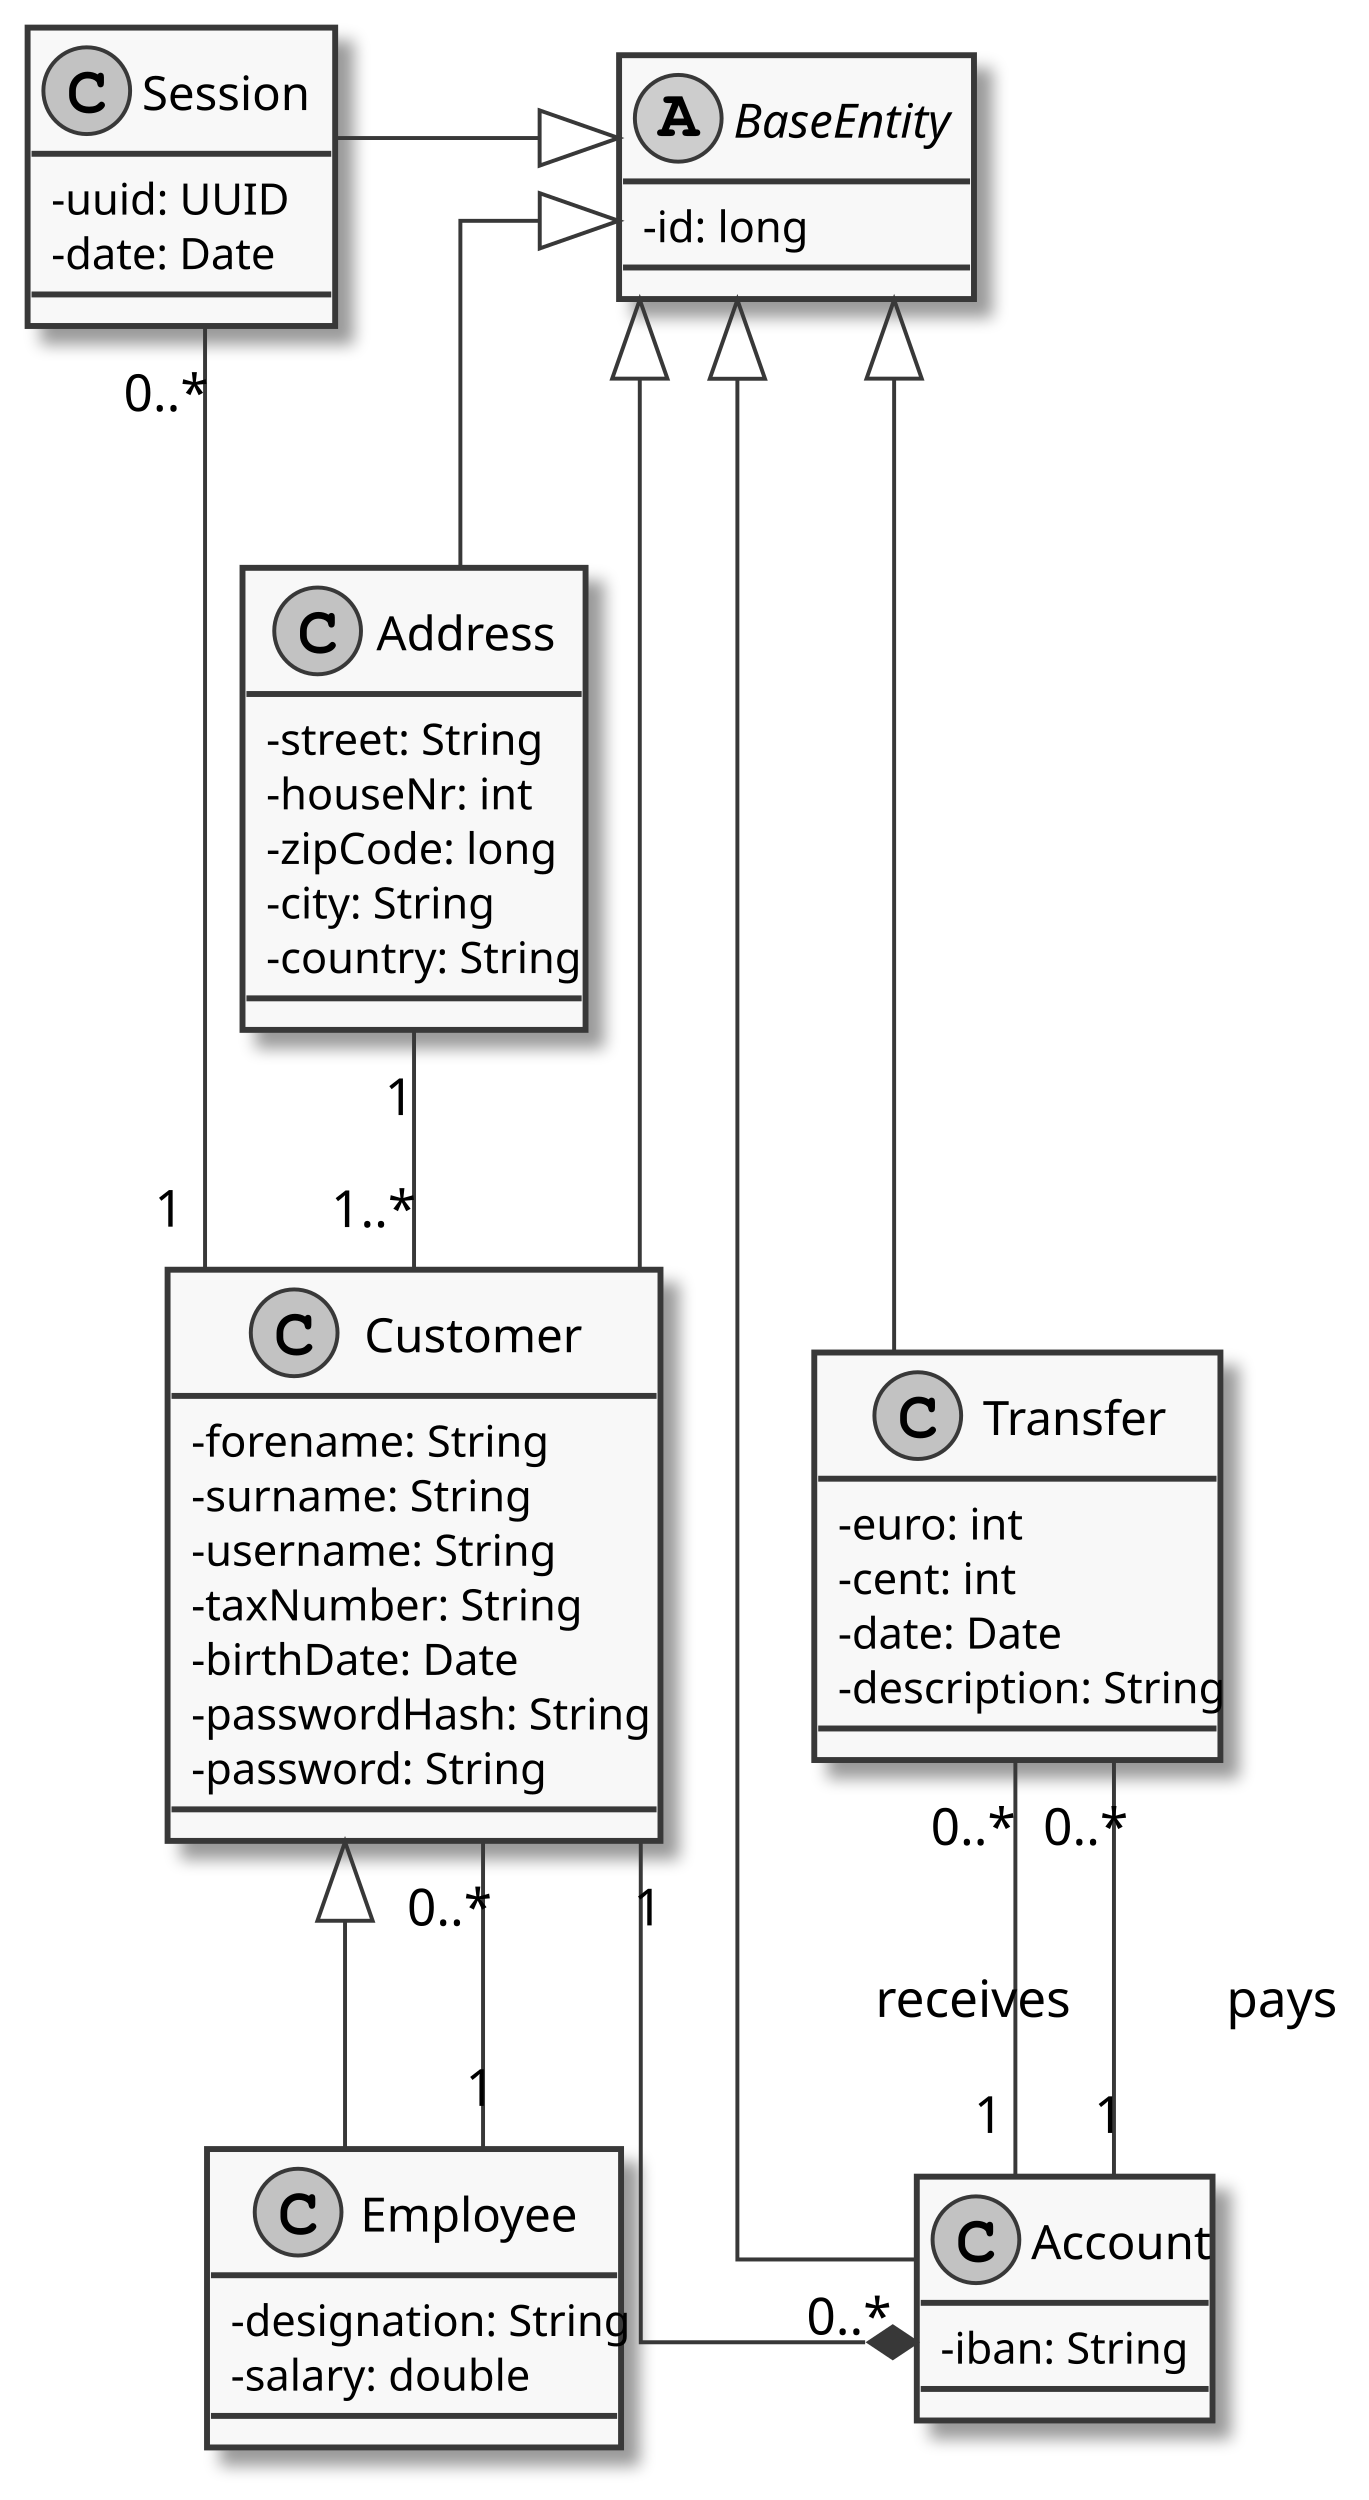
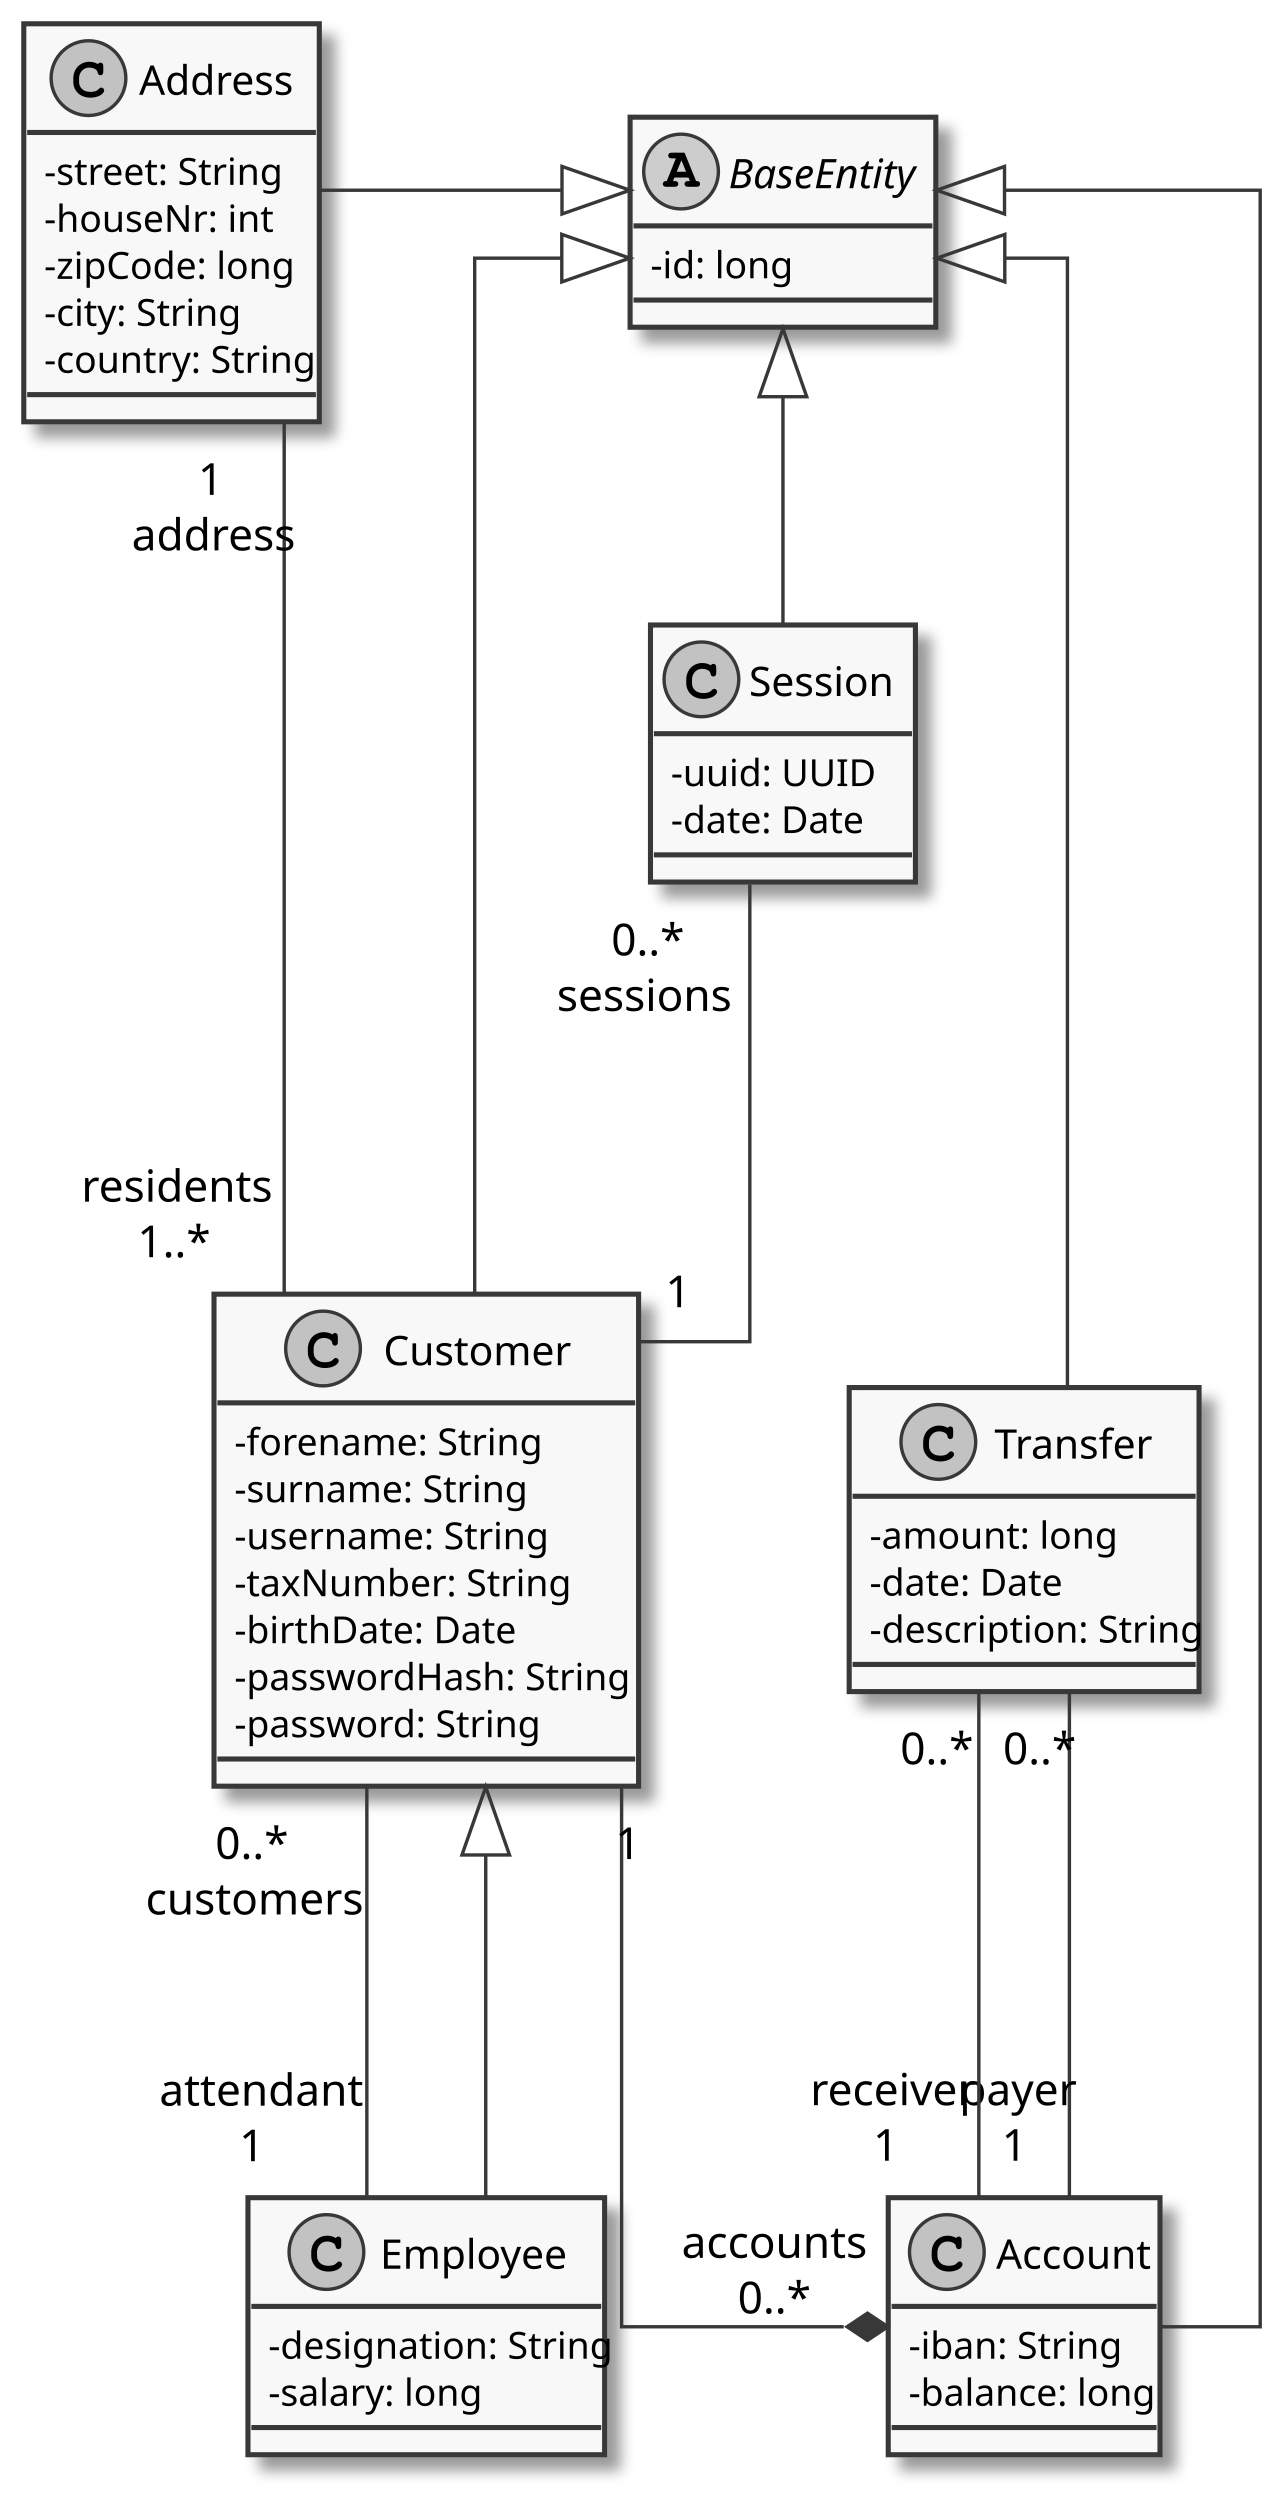
- <svg xmlns="http://www.w3.org/2000/svg" contentScriptType="application/ecmascript" contentStyleType="text/css" height="634px" preserveAspectRatio="none" style="width:347px;height:634px;" version="1.1" viewBox="0 0 347 634" width="347px" zoomAndPan="magnify">
+ <svg xmlns="http://www.w3.org/2000/svg" contentScriptType="application/ecmascript" contentStyleType="text/css" height="736px" preserveAspectRatio="none" style="width:378px;height:736px;" version="1.1" viewBox="0 0 378 736" width="378px" zoomAndPan="magnify">
  <defs>
-     <filter height="300%" id="f1qop71v6wcttd" width="300%" x="-1" y="-1">
+     <filter height="300%" id="fout5hgkcrbs5" width="300%" x="-1" y="-1">
      <feGaussianBlur result="blurOut" stdDeviation="2.0" />
      <feColorMatrix in="blurOut" result="blurOut2" type="matrix" values="0 0 0 0 0 0 0 0 0 0 0 0 0 0 0 0 0 0 .4 0" />
      <feOffset dx="4.0" dy="4.0" in="blurOut2" result="blurOut3" />
      <feBlend in="SourceGraphic" in2="blurOut3" mode="normal" />
    </filter>
  </defs>
  <g>
-     <rect codeLine="6" fill="#F8F8F8" filter="url(#f1qop71v6wcttd)" height="61.836" id="BaseEntity" style="stroke: #383838; stroke-width: 1.5;" width="90" x="157" y="14" />
-     <ellipse cx="172" cy="30" fill="#CDCDCD" rx="11" ry="11" style="stroke: #383838; stroke-width: 1.0;" />
-     <path d="M174.188,31.766 L170.047,31.766 L169.625,32.797 L170.047,32.797 Q170.656,32.797 170.922,33.031 Q171.188,33.266 171.188,33.656 Q171.188,34.031 170.922,34.266 Q170.656,34.5 170.047,34.5 L167.75,34.5 Q167.141,34.5 166.891,34.266 Q166.625,34.031 166.625,33.641 Q166.625,33.266 166.906,33.031 Q167.172,32.781 167.797,32.797 L170.469,26.141 L169.359,26.141 Q168.75,26.141 168.484,25.906 Q168.219,25.672 168.219,25.281 Q168.219,24.906 168.484,24.672 Q168.75,24.438 169.359,24.438 L173.031,24.438 L176.422,32.797 Q177.016,32.797 177.203,32.938 Q177.594,33.203 177.594,33.656 Q177.594,34.031 177.328,34.266 Q177.078,34.5 176.469,34.5 L174.172,34.5 Q173.562,34.5 173.297,34.266 Q173.031,34.031 173.031,33.641 Q173.031,33.266 173.297,33.031 Q173.562,32.797 174.172,32.797 L174.594,32.797 L174.188,31.766 Z M173.469,30.062 L172.109,26.688 L170.734,30.062 L173.469,30.062 Z " />
-     <text fill="#000000" font-family="sans-serif" font-size="12" font-style="italic" lengthAdjust="spacingAndGlyphs" textLength="58" x="186" y="34.91">BaseEntity</text>
-     <line style="stroke: #383838; stroke-width: 1.5;" x1="158" x2="246" y1="46" y2="46" />
-     <text fill="#000000" font-family="sans-serif" font-size="11" lengthAdjust="spacingAndGlyphs" textLength="38" x="163" y="61.419">-id: long</text>
-     <line style="stroke: #383838; stroke-width: 1.5;" x1="158" x2="246" y1="67.836" y2="67.836" />
-     <rect codeLine="13" fill="#F8F8F8" filter="url(#f1qop71v6wcttd)" height="61.836" id="Account" style="stroke: #383838; stroke-width: 1.5;" width="75" x="232.5" y="552" />
-     <ellipse cx="247.5" cy="568" fill="#C2C2C2" rx="11" ry="11" style="stroke: #383838; stroke-width: 1.0;" />
-     <path d="M250.266,563.875 Q250.422,563.656 250.609,563.547 Q250.797,563.438 251.016,563.438 Q251.391,563.438 251.625,563.703 Q251.859,563.953 251.859,564.562 L251.859,566.016 Q251.859,566.625 251.625,566.891 Q251.391,567.156 251.016,567.156 Q250.672,567.156 250.469,566.953 Q250.266,566.766 250.156,566.25 Q250.109,565.891 249.922,565.703 Q249.594,565.328 248.984,565.109 Q248.375,564.891 247.75,564.891 Q246.984,564.891 246.344,565.219 Q245.719,565.547 245.219,566.297 Q244.734,567.047 244.734,568.078 L244.734,569.172 Q244.734,570.406 245.625,571.234 Q246.516,572.047 248.109,572.047 Q249.047,572.047 249.703,571.797 Q250.094,571.641 250.516,571.203 Q250.781,570.938 250.922,570.859 Q251.078,570.781 251.281,570.781 Q251.609,570.781 251.859,571.047 Q252.125,571.297 252.125,571.641 Q252.125,571.984 251.781,572.391 Q251.281,572.969 250.484,573.297 Q249.406,573.75 248.109,573.75 Q246.594,573.75 245.391,573.125 Q244.406,572.625 243.719,571.562 Q243.031,570.484 243.031,569.203 L243.031,568.047 Q243.031,566.719 243.641,565.578 Q244.266,564.422 245.359,563.812 Q246.453,563.188 247.688,563.188 Q248.422,563.188 249.062,563.359 Q249.719,563.516 250.266,563.875 Z " />
-     <text fill="#000000" font-family="sans-serif" font-size="12" lengthAdjust="spacingAndGlyphs" textLength="43" x="261.5" y="572.91">Account</text>
-     <line style="stroke: #383838; stroke-width: 1.5;" x1="233.5" x2="306.5" y1="584" y2="584" />
-     <text fill="#000000" font-family="sans-serif" font-size="11" lengthAdjust="spacingAndGlyphs" textLength="58" x="238.5" y="599.419">-iban: String</text>
-     <line style="stroke: #383838; stroke-width: 1.5;" x1="233.5" x2="306.5" y1="605.836" y2="605.836" />
-     <rect codeLine="17" fill="#F8F8F8" filter="url(#f1qop71v6wcttd)" height="117.18" id="Address" style="stroke: #383838; stroke-width: 1.5;" width="87" x="61.5" y="144" />
-     <ellipse cx="80.55" cy="160" fill="#C2C2C2" rx="11" ry="11" style="stroke: #383838; stroke-width: 1.0;" />
-     <path d="M83.316,155.875 Q83.472,155.656 83.659,155.547 Q83.847,155.438 84.066,155.438 Q84.441,155.438 84.675,155.703 Q84.909,155.953 84.909,156.562 L84.909,158.016 Q84.909,158.625 84.675,158.891 Q84.441,159.156 84.066,159.156 Q83.722,159.156 83.519,158.953 Q83.316,158.766 83.206,158.25 Q83.159,157.891 82.972,157.703 Q82.644,157.328 82.034,157.109 Q81.425,156.891 80.8,156.891 Q80.034,156.891 79.394,157.219 Q78.769,157.547 78.269,158.297 Q77.784,159.047 77.784,160.078 L77.784,161.172 Q77.784,162.406 78.675,163.234 Q79.566,164.047 81.159,164.047 Q82.097,164.047 82.753,163.797 Q83.144,163.641 83.566,163.203 Q83.831,162.938 83.972,162.859 Q84.128,162.781 84.331,162.781 Q84.659,162.781 84.909,163.047 Q85.175,163.297 85.175,163.641 Q85.175,163.984 84.831,164.391 Q84.331,164.969 83.534,165.297 Q82.456,165.75 81.159,165.75 Q79.644,165.75 78.441,165.125 Q77.456,164.625 76.769,163.562 Q76.081,162.484 76.081,161.203 L76.081,160.047 Q76.081,158.719 76.691,157.578 Q77.316,156.422 78.409,155.812 Q79.503,155.188 80.737,155.188 Q81.472,155.188 82.112,155.359 Q82.769,155.516 83.316,155.875 Z " />
-     <text fill="#000000" font-family="sans-serif" font-size="12" lengthAdjust="spacingAndGlyphs" textLength="46" x="95.45" y="164.91">Address</text>
-     <line style="stroke: #383838; stroke-width: 1.5;" x1="62.5" x2="147.5" y1="176" y2="176" />
-     <text fill="#000000" font-family="sans-serif" font-size="11" lengthAdjust="spacingAndGlyphs" textLength="66" x="67.5" y="191.419">-street: String</text>
-     <text fill="#000000" font-family="sans-serif" font-size="11" lengthAdjust="spacingAndGlyphs" textLength="62" x="67.5" y="205.255">-houseNr: int</text>
-     <text fill="#000000" font-family="sans-serif" font-size="11" lengthAdjust="spacingAndGlyphs" textLength="69" x="67.5" y="219.091">-zipCode: long</text>
-     <text fill="#000000" font-family="sans-serif" font-size="11" lengthAdjust="spacingAndGlyphs" textLength="55" x="67.5" y="232.927">-city: String</text>
-     <text fill="#000000" font-family="sans-serif" font-size="11" lengthAdjust="spacingAndGlyphs" textLength="75" x="67.5" y="246.763">-country: String</text>
-     <line style="stroke: #383838; stroke-width: 1.5;" x1="62.5" x2="147.5" y1="253.18" y2="253.18" />
-     <rect codeLine="27" fill="#F8F8F8" filter="url(#f1qop71v6wcttd)" height="144.852" id="Customer" style="stroke: #383838; stroke-width: 1.5;" width="125" x="42.5" y="322" />
-     <ellipse cx="74.6" cy="338" fill="#C2C2C2" rx="11" ry="11" style="stroke: #383838; stroke-width: 1.0;" />
-     <path d="M77.366,333.875 Q77.522,333.656 77.709,333.547 Q77.897,333.438 78.116,333.438 Q78.491,333.438 78.725,333.703 Q78.959,333.953 78.959,334.562 L78.959,336.016 Q78.959,336.625 78.725,336.891 Q78.491,337.156 78.116,337.156 Q77.772,337.156 77.569,336.953 Q77.366,336.766 77.256,336.25 Q77.209,335.891 77.022,335.703 Q76.694,335.328 76.084,335.109 Q75.475,334.891 74.85,334.891 Q74.084,334.891 73.444,335.219 Q72.819,335.547 72.319,336.297 Q71.834,337.047 71.834,338.078 L71.834,339.172 Q71.834,340.406 72.725,341.234 Q73.616,342.047 75.209,342.047 Q76.147,342.047 76.803,341.797 Q77.194,341.641 77.616,341.203 Q77.881,340.938 78.022,340.859 Q78.178,340.781 78.381,340.781 Q78.709,340.781 78.959,341.047 Q79.225,341.297 79.225,341.641 Q79.225,341.984 78.881,342.391 Q78.381,342.969 77.584,343.297 Q76.506,343.75 75.209,343.75 Q73.694,343.75 72.491,343.125 Q71.506,342.625 70.819,341.562 Q70.131,340.484 70.131,339.203 L70.131,338.047 Q70.131,336.719 70.741,335.578 Q71.366,334.422 72.459,333.812 Q73.553,333.188 74.787,333.188 Q75.522,333.188 76.162,333.359 Q76.819,333.516 77.366,333.875 Z " />
-     <text fill="#000000" font-family="sans-serif" font-size="12" lengthAdjust="spacingAndGlyphs" textLength="55" x="92.4" y="342.91">Customer</text>
-     <line style="stroke: #383838; stroke-width: 1.5;" x1="43.5" x2="166.5" y1="354" y2="354" />
-     <text fill="#000000" font-family="sans-serif" font-size="11" lengthAdjust="spacingAndGlyphs" textLength="84" x="48.5" y="369.419">-forename: String</text>
-     <text fill="#000000" font-family="sans-serif" font-size="11" lengthAdjust="spacingAndGlyphs" textLength="80" x="48.5" y="383.255">-surname: String</text>
-     <text fill="#000000" font-family="sans-serif" font-size="11" lengthAdjust="spacingAndGlyphs" textLength="86" x="48.5" y="397.091">-username: String</text>
-     <text fill="#000000" font-family="sans-serif" font-size="11" lengthAdjust="spacingAndGlyphs" textLength="90" x="48.5" y="410.927">-taxNumber: String</text>
-     <text fill="#000000" font-family="sans-serif" font-size="11" lengthAdjust="spacingAndGlyphs" textLength="75" x="48.5" y="424.763">-birthDate: Date</text>
-     <text fill="#000000" font-family="sans-serif" font-size="11" lengthAdjust="spacingAndGlyphs" textLength="113" x="48.5" y="438.599">-passwordHash: String</text>
-     <text fill="#000000" font-family="sans-serif" font-size="11" lengthAdjust="spacingAndGlyphs" textLength="88" x="48.5" y="452.435">-password: String</text>
-     <line style="stroke: #383838; stroke-width: 1.5;" x1="43.5" x2="166.5" y1="458.852" y2="458.852" />
-     <rect codeLine="37" fill="#F8F8F8" filter="url(#f1qop71v6wcttd)" height="75.672" id="Employee" style="stroke: #383838; stroke-width: 1.5;" width="105" x="52.5" y="545" />
-     <ellipse cx="75.6" cy="561" fill="#C2C2C2" rx="11" ry="11" style="stroke: #383838; stroke-width: 1.0;" />
-     <path d="M78.366,556.875 Q78.522,556.656 78.709,556.547 Q78.897,556.438 79.116,556.438 Q79.491,556.438 79.725,556.703 Q79.959,556.953 79.959,557.562 L79.959,559.016 Q79.959,559.625 79.725,559.891 Q79.491,560.156 79.116,560.156 Q78.772,560.156 78.569,559.953 Q78.366,559.766 78.256,559.25 Q78.209,558.891 78.022,558.703 Q77.694,558.328 77.084,558.109 Q76.475,557.891 75.85,557.891 Q75.084,557.891 74.444,558.219 Q73.819,558.547 73.319,559.297 Q72.834,560.047 72.834,561.078 L72.834,562.172 Q72.834,563.406 73.725,564.234 Q74.616,565.047 76.209,565.047 Q77.147,565.047 77.803,564.797 Q78.194,564.641 78.616,564.203 Q78.881,563.938 79.022,563.859 Q79.178,563.781 79.381,563.781 Q79.709,563.781 79.959,564.047 Q80.225,564.297 80.225,564.641 Q80.225,564.984 79.881,565.391 Q79.381,565.969 78.584,566.297 Q77.506,566.75 76.209,566.75 Q74.694,566.75 73.491,566.125 Q72.506,565.625 71.819,564.562 Q71.131,563.484 71.131,562.203 L71.131,561.047 Q71.131,559.719 71.741,558.578 Q72.366,557.422 73.459,556.812 Q74.553,556.188 75.787,556.188 Q76.522,556.188 77.162,556.359 Q77.819,556.516 78.366,556.875 Z " />
-     <text fill="#000000" font-family="sans-serif" font-size="12" lengthAdjust="spacingAndGlyphs" textLength="55" x="91.4" y="565.91">Employee</text>
-     <line style="stroke: #383838; stroke-width: 1.5;" x1="53.5" x2="156.5" y1="577" y2="577" />
-     <text fill="#000000" font-family="sans-serif" font-size="11" lengthAdjust="spacingAndGlyphs" textLength="93" x="58.5" y="592.419">-designation: String</text>
-     <text fill="#000000" font-family="sans-serif" font-size="11" lengthAdjust="spacingAndGlyphs" textLength="72" x="58.5" y="606.255">-salary: double</text>
-     <line style="stroke: #383838; stroke-width: 1.5;" x1="53.5" x2="156.5" y1="612.672" y2="612.672" />
-     <rect codeLine="42" fill="#F8F8F8" filter="url(#f1qop71v6wcttd)" height="75.672" id="Session" style="stroke: #383838; stroke-width: 1.5;" width="78" x="7" y="7" />
-     <ellipse cx="22" cy="23" fill="#C2C2C2" rx="11" ry="11" style="stroke: #383838; stroke-width: 1.0;" />
-     <path d="M24.766,18.875 Q24.922,18.656 25.109,18.547 Q25.297,18.438 25.516,18.438 Q25.891,18.438 26.125,18.703 Q26.359,18.953 26.359,19.562 L26.359,21.016 Q26.359,21.625 26.125,21.891 Q25.891,22.156 25.516,22.156 Q25.172,22.156 24.969,21.953 Q24.766,21.766 24.656,21.25 Q24.609,20.891 24.422,20.703 Q24.094,20.328 23.484,20.109 Q22.875,19.891 22.25,19.891 Q21.484,19.891 20.844,20.219 Q20.219,20.547 19.719,21.297 Q19.234,22.047 19.234,23.078 L19.234,24.172 Q19.234,25.406 20.125,26.234 Q21.016,27.047 22.609,27.047 Q23.547,27.047 24.203,26.797 Q24.594,26.641 25.016,26.203 Q25.281,25.938 25.422,25.859 Q25.578,25.781 25.781,25.781 Q26.109,25.781 26.359,26.047 Q26.625,26.297 26.625,26.641 Q26.625,26.984 26.281,27.391 Q25.781,27.969 24.984,28.297 Q23.906,28.75 22.609,28.75 Q21.094,28.75 19.891,28.125 Q18.906,27.625 18.219,26.562 Q17.531,25.484 17.531,24.203 L17.531,23.047 Q17.531,21.719 18.141,20.578 Q18.766,19.422 19.859,18.812 Q20.953,18.188 22.188,18.188 Q22.922,18.188 23.562,18.359 Q24.219,18.516 24.766,18.875 Z " />
-     <text fill="#000000" font-family="sans-serif" font-size="12" lengthAdjust="spacingAndGlyphs" textLength="46" x="36" y="27.91">Session</text>
-     <line style="stroke: #383838; stroke-width: 1.5;" x1="8" x2="84" y1="39" y2="39" />
-     <text fill="#000000" font-family="sans-serif" font-size="11" lengthAdjust="spacingAndGlyphs" textLength="53" x="13" y="54.419">-uuid: UUID</text>
-     <text fill="#000000" font-family="sans-serif" font-size="11" lengthAdjust="spacingAndGlyphs" textLength="53" x="13" y="68.255">-date: Date</text>
-     <line style="stroke: #383838; stroke-width: 1.5;" x1="8" x2="84" y1="74.672" y2="74.672" />
-     <rect codeLine="47" fill="#F8F8F8" filter="url(#f1qop71v6wcttd)" height="103.344" id="Transfer" style="stroke: #383838; stroke-width: 1.5;" width="103" x="206.5" y="343" />
-     <ellipse cx="232.75" cy="359" fill="#C2C2C2" rx="11" ry="11" style="stroke: #383838; stroke-width: 1.0;" />
-     <path d="M235.516,354.875 Q235.672,354.656 235.859,354.547 Q236.047,354.438 236.266,354.438 Q236.641,354.438 236.875,354.703 Q237.109,354.953 237.109,355.562 L237.109,357.016 Q237.109,357.625 236.875,357.891 Q236.641,358.156 236.266,358.156 Q235.922,358.156 235.719,357.953 Q235.516,357.766 235.406,357.25 Q235.359,356.891 235.172,356.703 Q234.844,356.328 234.234,356.109 Q233.625,355.891 233,355.891 Q232.234,355.891 231.594,356.219 Q230.969,356.547 230.469,357.297 Q229.984,358.047 229.984,359.078 L229.984,360.172 Q229.984,361.406 230.875,362.234 Q231.766,363.047 233.359,363.047 Q234.297,363.047 234.953,362.797 Q235.344,362.641 235.766,362.203 Q236.031,361.938 236.172,361.859 Q236.328,361.781 236.531,361.781 Q236.859,361.781 237.109,362.047 Q237.375,362.297 237.375,362.641 Q237.375,362.984 237.031,363.391 Q236.531,363.969 235.734,364.297 Q234.656,364.75 233.359,364.75 Q231.844,364.75 230.641,364.125 Q229.656,363.625 228.969,362.562 Q228.281,361.484 228.281,360.203 L228.281,359.047 Q228.281,357.719 228.891,356.578 Q229.516,355.422 230.609,354.812 Q231.703,354.188 232.938,354.188 Q233.672,354.188 234.312,354.359 Q234.969,354.516 235.516,354.875 Z " />
-     <text fill="#000000" font-family="sans-serif" font-size="12" lengthAdjust="spacingAndGlyphs" textLength="46" x="249.25" y="363.91">Transfer</text>
-     <line style="stroke: #383838; stroke-width: 1.5;" x1="207.5" x2="308.5" y1="375" y2="375" />
-     <text fill="#000000" font-family="sans-serif" font-size="11" lengthAdjust="spacingAndGlyphs" textLength="43" x="212.5" y="390.419">-euro: int</text>
-     <text fill="#000000" font-family="sans-serif" font-size="11" lengthAdjust="spacingAndGlyphs" textLength="42" x="212.5" y="404.255">-cent: int</text>
-     <text fill="#000000" font-family="sans-serif" font-size="11" lengthAdjust="spacingAndGlyphs" textLength="53" x="212.5" y="418.091">-date: Date</text>
-     <text fill="#000000" font-family="sans-serif" font-size="11" lengthAdjust="spacingAndGlyphs" textLength="91" x="212.5" y="431.927">-description: String</text>
-     <line style="stroke: #383838; stroke-width: 1.5;" x1="207.5" x2="308.5" y1="438.344" y2="438.344" />
-     <path codeLine="54" d="M187,96.06 C187,96.06 187,573 187,573 C187,573 210.42,573 232.39,573 " fill="none" id="BaseEntity-backto-Account" style="stroke: #383838; stroke-width: 1.0;" />
-     <polygon fill="none" points="180,96.06,187,76.06,194,96.06,180,96.06" style="stroke: #383838; stroke-width: 1.0;" />
-     <path codeLine="55" d="M136.88,56 C136.88,56 116.75,56 116.75,56 C116.75,56 116.75,103 116.75,143.76 " fill="none" id="BaseEntity-backto-Address" style="stroke: #383838; stroke-width: 1.0;" />
-     <polygon fill="none" points="136.88,49,156.88,56,136.88,63,136.88,49" style="stroke: #383838; stroke-width: 1.0;" />
-     <path codeLine="56" d="M162.25,96.02 C162.25,96.02 162.25,321.9 162.25,321.9 " fill="none" id="BaseEntity-backto-Customer" style="stroke: #383838; stroke-width: 1.0;" />
-     <polygon fill="none" points="155.25,96.02,162.25,76.02,169.25,96.02,155.25,96.02" style="stroke: #383838; stroke-width: 1.0;" />
-     <path codeLine="57" d="M85.37,35 C85.37,35 136.85,35 136.85,35 " fill="none" id="Session-to-BaseEntity" style="stroke: #383838; stroke-width: 1.0;" />
-     <polygon fill="none" points="136.85,28,156.85,35,136.85,42,136.85,28" style="stroke: #383838; stroke-width: 1.0;" />
-     <path codeLine="58" d="M226.75,96.02 C226.75,96.02 226.75,342.86 226.75,342.86 " fill="none" id="BaseEntity-backto-Transfer" style="stroke: #383838; stroke-width: 1.0;" />
-     <polygon fill="none" points="219.75,96.02,226.75,76.02,233.75,96.02,219.75,96.02" style="stroke: #383838; stroke-width: 1.0;" />
-     <path codeLine="61" d="M52,83.07 C52,140.21 52,249.2 52,321.88 " fill="none" id="Session-Customer" style="stroke: #383838; stroke-width: 1.0;" />
-     <text fill="#000000" font-family="sans-serif" font-size="13" lengthAdjust="spacingAndGlyphs" textLength="20" x="31.337" y="104.252">0..*</text>
-     <text fill="#000000" font-family="sans-serif" font-size="13" lengthAdjust="spacingAndGlyphs" textLength="7" x="39.173" y="311.087">1</text>
-     <path codeLine="62" d="M162.5,467.09 C162.5,524.13 162.5,594 162.5,594 C162.5,594 219.4,594 219.4,594 " fill="none" id="Customer-to-Account" style="stroke: #383838; stroke-width: 1.0;" />
-     <polygon fill="#383838" points="232.4,594,226.4,590,220.4,594,226.4,598,232.4,594" style="stroke: #383838; stroke-width: 1.0;" />
-     <text fill="#000000" font-family="sans-serif" font-size="13" lengthAdjust="spacingAndGlyphs" textLength="7" x="160.647" y="488.29">1</text>
-     <text fill="#000000" font-family="sans-serif" font-size="13" lengthAdjust="spacingAndGlyphs" textLength="20" x="204.516" y="592.035">0..*</text>
-     <path codeLine="63" d="M105,261.15 C105,280.34 105,301.89 105,321.97 " fill="none" id="Address-Customer" style="stroke: #383838; stroke-width: 1.0;" />
-     <text fill="#000000" font-family="sans-serif" font-size="13" lengthAdjust="spacingAndGlyphs" textLength="7" x="97.573" y="282.779">1</text>
-     <text fill="#000000" font-family="sans-serif" font-size="13" lengthAdjust="spacingAndGlyphs" textLength="20" x="83.969" y="311.186">1..*</text>
-     <path codeLine="64" d="M282.5,446.01 C282.5,479.91 282.5,523.17 282.5,551.91 " fill="none" id="Transfer-Account" style="stroke: #383838; stroke-width: 1.0;" />
-     <text fill="#000000" font-family="sans-serif" font-size="13" lengthAdjust="spacingAndGlyphs" textLength="28" x="311" y="511.495">pays</text>
-     <text fill="#000000" font-family="sans-serif" font-size="13" lengthAdjust="spacingAndGlyphs" textLength="20" x="264.539" y="467.874">0..*</text>
-     <text fill="#000000" font-family="sans-serif" font-size="13" lengthAdjust="spacingAndGlyphs" textLength="7" x="277.469" y="540.911">1</text>
-     <path codeLine="65" d="M257.5,446.01 C257.5,479.91 257.5,523.17 257.5,551.91 " fill="none" id="Transfer-Account-1" style="stroke: #383838; stroke-width: 1.0;" />
-     <text fill="#000000" font-family="sans-serif" font-size="13" lengthAdjust="spacingAndGlyphs" textLength="47" x="222" y="511.495">receives</text>
-     <text fill="#000000" font-family="sans-serif" font-size="13" lengthAdjust="spacingAndGlyphs" textLength="20" x="236.023" y="467.874">0..*</text>
-     <text fill="#000000" font-family="sans-serif" font-size="13" lengthAdjust="spacingAndGlyphs" textLength="7" x="247" y="540.911">1</text>
-     <path codeLine="66" d="M122.5,467.11 C122.5,493.66 122.5,522.63 122.5,544.97 " fill="none" id="Customer-Employee" style="stroke: #383838; stroke-width: 1.0;" />
-     <text fill="#000000" font-family="sans-serif" font-size="13" lengthAdjust="spacingAndGlyphs" textLength="20" x="103.215" y="488.312">0..*</text>
-     <text fill="#000000" font-family="sans-serif" font-size="13" lengthAdjust="spacingAndGlyphs" textLength="7" x="118.081" y="534.041">1</text>
-     <path codeLine="69" d="M87.5,487.11 C87.5,487.11 87.5,544.97 87.5,544.97 " fill="none" id="Customer-backto-Employee" style="stroke: #383838; stroke-width: 1.0;" />
-     <polygon fill="none" points="80.5,487.11,87.5,467.11,94.5,487.11,80.5,487.11" style="stroke: #383838; stroke-width: 1.0;" />
+     <rect codeLine="6" fill="#F8F8F8" filter="url(#fout5hgkcrbs5)" height="61.836" id="BaseEntity" style="stroke: #383838; stroke-width: 1.5;" width="90" x="185.5" y="34.5" />
+     <ellipse cx="200.5" cy="50.5" fill="#CDCDCD" rx="11" ry="11" style="stroke: #383838; stroke-width: 1.0;" />
+     <path d="M202.688,52.266 L198.547,52.266 L198.125,53.297 L198.547,53.297 Q199.156,53.297 199.422,53.531 Q199.688,53.766 199.688,54.156 Q199.688,54.531 199.422,54.766 Q199.156,55 198.547,55 L196.25,55 Q195.641,55 195.391,54.766 Q195.125,54.531 195.125,54.141 Q195.125,53.766 195.406,53.531 Q195.672,53.281 196.297,53.297 L198.969,46.641 L197.859,46.641 Q197.25,46.641 196.984,46.406 Q196.719,46.172 196.719,45.781 Q196.719,45.406 196.984,45.172 Q197.25,44.938 197.859,44.938 L201.531,44.938 L204.922,53.297 Q205.516,53.297 205.703,53.438 Q206.094,53.703 206.094,54.156 Q206.094,54.531 205.828,54.766 Q205.578,55 204.969,55 L202.672,55 Q202.062,55 201.797,54.766 Q201.531,54.531 201.531,54.141 Q201.531,53.766 201.797,53.531 Q202.062,53.297 202.672,53.297 L203.094,53.297 L202.688,52.266 Z M201.969,50.562 L200.609,47.188 L199.234,50.562 L201.969,50.562 Z " />
+     <text fill="#000000" font-family="sans-serif" font-size="12" font-style="italic" lengthAdjust="spacingAndGlyphs" textLength="58" x="214.5" y="55.41">BaseEntity</text>
+     <line style="stroke: #383838; stroke-width: 1.5;" x1="186.5" x2="274.5" y1="66.5" y2="66.5" />
+     <text fill="#000000" font-family="sans-serif" font-size="11" lengthAdjust="spacingAndGlyphs" textLength="38" x="191.5" y="81.919">-id: long</text>
+     <line style="stroke: #383838; stroke-width: 1.5;" x1="186.5" x2="274.5" y1="88.336" y2="88.336" />
+     <rect codeLine="13" fill="#F8F8F8" filter="url(#fout5hgkcrbs5)" height="75.672" id="Account" style="stroke: #383838; stroke-width: 1.5;" width="80" x="261.5" y="647" />
+     <ellipse cx="278.75" cy="663" fill="#C2C2C2" rx="11" ry="11" style="stroke: #383838; stroke-width: 1.0;" />
+     <path d="M281.516,658.875 Q281.672,658.656 281.859,658.547 Q282.047,658.438 282.266,658.438 Q282.641,658.438 282.875,658.703 Q283.109,658.953 283.109,659.562 L283.109,661.016 Q283.109,661.625 282.875,661.891 Q282.641,662.156 282.266,662.156 Q281.922,662.156 281.719,661.953 Q281.516,661.766 281.406,661.25 Q281.359,660.891 281.172,660.703 Q280.844,660.328 280.234,660.109 Q279.625,659.891 279,659.891 Q278.234,659.891 277.594,660.219 Q276.969,660.547 276.469,661.297 Q275.984,662.047 275.984,663.078 L275.984,664.172 Q275.984,665.406 276.875,666.234 Q277.766,667.047 279.359,667.047 Q280.297,667.047 280.953,666.797 Q281.344,666.641 281.766,666.203 Q282.031,665.938 282.172,665.859 Q282.328,665.781 282.531,665.781 Q282.859,665.781 283.109,666.047 Q283.375,666.297 283.375,666.641 Q283.375,666.984 283.031,667.391 Q282.531,667.969 281.734,668.297 Q280.656,668.75 279.359,668.75 Q277.844,668.75 276.641,668.125 Q275.656,667.625 274.969,666.562 Q274.281,665.484 274.281,664.203 L274.281,663.047 Q274.281,661.719 274.891,660.578 Q275.516,659.422 276.609,658.812 Q277.703,658.188 278.938,658.188 Q279.672,658.188 280.312,658.359 Q280.969,658.516 281.516,658.875 Z " />
+     <text fill="#000000" font-family="sans-serif" font-size="12" lengthAdjust="spacingAndGlyphs" textLength="43" x="293.25" y="667.91">Account</text>
+     <line style="stroke: #383838; stroke-width: 1.5;" x1="262.5" x2="340.5" y1="679" y2="679" />
+     <text fill="#000000" font-family="sans-serif" font-size="11" lengthAdjust="spacingAndGlyphs" textLength="58" x="267.5" y="694.419">-iban: String</text>
+     <text fill="#000000" font-family="sans-serif" font-size="11" lengthAdjust="spacingAndGlyphs" textLength="68" x="267.5" y="708.255">-balance: long</text>
+     <line style="stroke: #383838; stroke-width: 1.5;" x1="262.5" x2="340.5" y1="714.672" y2="714.672" />
+     <rect codeLine="18" fill="#F8F8F8" filter="url(#fout5hgkcrbs5)" height="117.18" id="Address" style="stroke: #383838; stroke-width: 1.5;" width="87" x="7" y="7" />
+     <ellipse cx="26.05" cy="23" fill="#C2C2C2" rx="11" ry="11" style="stroke: #383838; stroke-width: 1.0;" />
+     <path d="M28.816,18.875 Q28.972,18.656 29.159,18.547 Q29.347,18.438 29.566,18.438 Q29.941,18.438 30.175,18.703 Q30.409,18.953 30.409,19.562 L30.409,21.016 Q30.409,21.625 30.175,21.891 Q29.941,22.156 29.566,22.156 Q29.222,22.156 29.019,21.953 Q28.816,21.766 28.706,21.25 Q28.659,20.891 28.472,20.703 Q28.144,20.328 27.534,20.109 Q26.925,19.891 26.3,19.891 Q25.534,19.891 24.894,20.219 Q24.269,20.547 23.769,21.297 Q23.284,22.047 23.284,23.078 L23.284,24.172 Q23.284,25.406 24.175,26.234 Q25.066,27.047 26.659,27.047 Q27.597,27.047 28.253,26.797 Q28.644,26.641 29.066,26.203 Q29.331,25.938 29.472,25.859 Q29.628,25.781 29.831,25.781 Q30.159,25.781 30.409,26.047 Q30.675,26.297 30.675,26.641 Q30.675,26.984 30.331,27.391 Q29.831,27.969 29.034,28.297 Q27.956,28.75 26.659,28.75 Q25.144,28.75 23.941,28.125 Q22.956,27.625 22.269,26.562 Q21.581,25.484 21.581,24.203 L21.581,23.047 Q21.581,21.719 22.191,20.578 Q22.816,19.422 23.909,18.812 Q25.003,18.188 26.238,18.188 Q26.972,18.188 27.613,18.359 Q28.269,18.516 28.816,18.875 Z " />
+     <text fill="#000000" font-family="sans-serif" font-size="12" lengthAdjust="spacingAndGlyphs" textLength="46" x="40.95" y="27.91">Address</text>
+     <line style="stroke: #383838; stroke-width: 1.5;" x1="8" x2="93" y1="39" y2="39" />
+     <text fill="#000000" font-family="sans-serif" font-size="11" lengthAdjust="spacingAndGlyphs" textLength="66" x="13" y="54.419">-street: String</text>
+     <text fill="#000000" font-family="sans-serif" font-size="11" lengthAdjust="spacingAndGlyphs" textLength="62" x="13" y="68.255">-houseNr: int</text>
+     <text fill="#000000" font-family="sans-serif" font-size="11" lengthAdjust="spacingAndGlyphs" textLength="69" x="13" y="82.091">-zipCode: long</text>
+     <text fill="#000000" font-family="sans-serif" font-size="11" lengthAdjust="spacingAndGlyphs" textLength="55" x="13" y="95.927">-city: String</text>
+     <text fill="#000000" font-family="sans-serif" font-size="11" lengthAdjust="spacingAndGlyphs" textLength="75" x="13" y="109.763">-country: String</text>
+     <line style="stroke: #383838; stroke-width: 1.5;" x1="8" x2="93" y1="116.18" y2="116.18" />
+     <rect codeLine="28" fill="#F8F8F8" filter="url(#fout5hgkcrbs5)" height="144.852" id="Customer" style="stroke: #383838; stroke-width: 1.5;" width="125" x="63" y="381" />
+     <ellipse cx="95.1" cy="397" fill="#C2C2C2" rx="11" ry="11" style="stroke: #383838; stroke-width: 1.0;" />
+     <path d="M97.866,392.875 Q98.022,392.656 98.209,392.547 Q98.397,392.438 98.616,392.438 Q98.991,392.438 99.225,392.703 Q99.459,392.953 99.459,393.562 L99.459,395.016 Q99.459,395.625 99.225,395.891 Q98.991,396.156 98.616,396.156 Q98.272,396.156 98.069,395.953 Q97.866,395.766 97.756,395.25 Q97.709,394.891 97.522,394.703 Q97.194,394.328 96.584,394.109 Q95.975,393.891 95.35,393.891 Q94.584,393.891 93.944,394.219 Q93.319,394.547 92.819,395.297 Q92.334,396.047 92.334,397.078 L92.334,398.172 Q92.334,399.406 93.225,400.234 Q94.116,401.047 95.709,401.047 Q96.647,401.047 97.303,400.797 Q97.694,400.641 98.116,400.203 Q98.381,399.938 98.522,399.859 Q98.678,399.781 98.881,399.781 Q99.209,399.781 99.459,400.047 Q99.725,400.297 99.725,400.641 Q99.725,400.984 99.381,401.391 Q98.881,401.969 98.084,402.297 Q97.006,402.75 95.709,402.75 Q94.194,402.75 92.991,402.125 Q92.006,401.625 91.319,400.562 Q90.631,399.484 90.631,398.203 L90.631,397.047 Q90.631,395.719 91.241,394.578 Q91.866,393.422 92.959,392.812 Q94.053,392.188 95.287,392.188 Q96.022,392.188 96.662,392.359 Q97.319,392.516 97.866,392.875 Z " />
+     <text fill="#000000" font-family="sans-serif" font-size="12" lengthAdjust="spacingAndGlyphs" textLength="55" x="112.9" y="401.91">Customer</text>
+     <line style="stroke: #383838; stroke-width: 1.5;" x1="64" x2="187" y1="413" y2="413" />
+     <text fill="#000000" font-family="sans-serif" font-size="11" lengthAdjust="spacingAndGlyphs" textLength="84" x="69" y="428.419">-forename: String</text>
+     <text fill="#000000" font-family="sans-serif" font-size="11" lengthAdjust="spacingAndGlyphs" textLength="80" x="69" y="442.255">-surname: String</text>
+     <text fill="#000000" font-family="sans-serif" font-size="11" lengthAdjust="spacingAndGlyphs" textLength="86" x="69" y="456.091">-username: String</text>
+     <text fill="#000000" font-family="sans-serif" font-size="11" lengthAdjust="spacingAndGlyphs" textLength="90" x="69" y="469.927">-taxNumber: String</text>
+     <text fill="#000000" font-family="sans-serif" font-size="11" lengthAdjust="spacingAndGlyphs" textLength="75" x="69" y="483.763">-birthDate: Date</text>
+     <text fill="#000000" font-family="sans-serif" font-size="11" lengthAdjust="spacingAndGlyphs" textLength="113" x="69" y="497.599">-passwordHash: String</text>
+     <text fill="#000000" font-family="sans-serif" font-size="11" lengthAdjust="spacingAndGlyphs" textLength="88" x="69" y="511.435">-password: String</text>
+     <line style="stroke: #383838; stroke-width: 1.5;" x1="64" x2="187" y1="517.852" y2="517.852" />
+     <rect codeLine="38" fill="#F8F8F8" filter="url(#fout5hgkcrbs5)" height="75.672" id="Employee" style="stroke: #383838; stroke-width: 1.5;" width="105" x="73" y="647" />
+     <ellipse cx="96.1" cy="663" fill="#C2C2C2" rx="11" ry="11" style="stroke: #383838; stroke-width: 1.0;" />
+     <path d="M98.866,658.875 Q99.022,658.656 99.209,658.547 Q99.397,658.438 99.616,658.438 Q99.991,658.438 100.225,658.703 Q100.459,658.953 100.459,659.562 L100.459,661.016 Q100.459,661.625 100.225,661.891 Q99.991,662.156 99.616,662.156 Q99.272,662.156 99.069,661.953 Q98.866,661.766 98.756,661.25 Q98.709,660.891 98.522,660.703 Q98.194,660.328 97.584,660.109 Q96.975,659.891 96.35,659.891 Q95.584,659.891 94.944,660.219 Q94.319,660.547 93.819,661.297 Q93.334,662.047 93.334,663.078 L93.334,664.172 Q93.334,665.406 94.225,666.234 Q95.116,667.047 96.709,667.047 Q97.647,667.047 98.303,666.797 Q98.694,666.641 99.116,666.203 Q99.381,665.938 99.522,665.859 Q99.678,665.781 99.881,665.781 Q100.209,665.781 100.459,666.047 Q100.725,666.297 100.725,666.641 Q100.725,666.984 100.381,667.391 Q99.881,667.969 99.084,668.297 Q98.006,668.75 96.709,668.75 Q95.194,668.75 93.991,668.125 Q93.006,667.625 92.319,666.562 Q91.631,665.484 91.631,664.203 L91.631,663.047 Q91.631,661.719 92.241,660.578 Q92.866,659.422 93.959,658.812 Q95.053,658.188 96.287,658.188 Q97.022,658.188 97.662,658.359 Q98.319,658.516 98.866,658.875 Z " />
+     <text fill="#000000" font-family="sans-serif" font-size="12" lengthAdjust="spacingAndGlyphs" textLength="55" x="111.9" y="667.91">Employee</text>
+     <line style="stroke: #383838; stroke-width: 1.5;" x1="74" x2="177" y1="679" y2="679" />
+     <text fill="#000000" font-family="sans-serif" font-size="11" lengthAdjust="spacingAndGlyphs" textLength="93" x="79" y="694.419">-designation: String</text>
+     <text fill="#000000" font-family="sans-serif" font-size="11" lengthAdjust="spacingAndGlyphs" textLength="60" x="79" y="708.255">-salary: long</text>
+     <line style="stroke: #383838; stroke-width: 1.5;" x1="74" x2="177" y1="714.672" y2="714.672" />
+     <rect codeLine="43" fill="#F8F8F8" filter="url(#fout5hgkcrbs5)" height="75.672" id="Session" style="stroke: #383838; stroke-width: 1.5;" width="78" x="191.5" y="184" />
+     <ellipse cx="206.5" cy="200" fill="#C2C2C2" rx="11" ry="11" style="stroke: #383838; stroke-width: 1.0;" />
+     <path d="M209.266,195.875 Q209.422,195.656 209.609,195.547 Q209.797,195.438 210.016,195.438 Q210.391,195.438 210.625,195.703 Q210.859,195.953 210.859,196.562 L210.859,198.016 Q210.859,198.625 210.625,198.891 Q210.391,199.156 210.016,199.156 Q209.672,199.156 209.469,198.953 Q209.266,198.766 209.156,198.25 Q209.109,197.891 208.922,197.703 Q208.594,197.328 207.984,197.109 Q207.375,196.891 206.75,196.891 Q205.984,196.891 205.344,197.219 Q204.719,197.547 204.219,198.297 Q203.734,199.047 203.734,200.078 L203.734,201.172 Q203.734,202.406 204.625,203.234 Q205.516,204.047 207.109,204.047 Q208.047,204.047 208.703,203.797 Q209.094,203.641 209.516,203.203 Q209.781,202.938 209.922,202.859 Q210.078,202.781 210.281,202.781 Q210.609,202.781 210.859,203.047 Q211.125,203.297 211.125,203.641 Q211.125,203.984 210.781,204.391 Q210.281,204.969 209.484,205.297 Q208.406,205.75 207.109,205.75 Q205.594,205.75 204.391,205.125 Q203.406,204.625 202.719,203.562 Q202.031,202.484 202.031,201.203 L202.031,200.047 Q202.031,198.719 202.641,197.578 Q203.266,196.422 204.359,195.812 Q205.453,195.188 206.688,195.188 Q207.422,195.188 208.062,195.359 Q208.719,195.516 209.266,195.875 Z " />
+     <text fill="#000000" font-family="sans-serif" font-size="12" lengthAdjust="spacingAndGlyphs" textLength="46" x="220.5" y="204.91">Session</text>
+     <line style="stroke: #383838; stroke-width: 1.5;" x1="192.5" x2="268.5" y1="216" y2="216" />
+     <text fill="#000000" font-family="sans-serif" font-size="11" lengthAdjust="spacingAndGlyphs" textLength="53" x="197.5" y="231.419">-uuid: UUID</text>
+     <text fill="#000000" font-family="sans-serif" font-size="11" lengthAdjust="spacingAndGlyphs" textLength="53" x="197.5" y="245.255">-date: Date</text>
+     <line style="stroke: #383838; stroke-width: 1.5;" x1="192.5" x2="268.5" y1="251.672" y2="251.672" />
+     <rect codeLine="48" fill="#F8F8F8" filter="url(#fout5hgkcrbs5)" height="89.508" id="Transfer" style="stroke: #383838; stroke-width: 1.5;" width="103" x="250" y="408.5" />
+     <ellipse cx="276.25" cy="424.5" fill="#C2C2C2" rx="11" ry="11" style="stroke: #383838; stroke-width: 1.0;" />
+     <path d="M279.016,420.375 Q279.172,420.156 279.359,420.047 Q279.547,419.938 279.766,419.938 Q280.141,419.938 280.375,420.203 Q280.609,420.453 280.609,421.062 L280.609,422.516 Q280.609,423.125 280.375,423.391 Q280.141,423.656 279.766,423.656 Q279.422,423.656 279.219,423.453 Q279.016,423.266 278.906,422.75 Q278.859,422.391 278.672,422.203 Q278.344,421.828 277.734,421.609 Q277.125,421.391 276.5,421.391 Q275.734,421.391 275.094,421.719 Q274.469,422.047 273.969,422.797 Q273.484,423.547 273.484,424.578 L273.484,425.672 Q273.484,426.906 274.375,427.734 Q275.266,428.547 276.859,428.547 Q277.797,428.547 278.453,428.297 Q278.844,428.141 279.266,427.703 Q279.531,427.438 279.672,427.359 Q279.828,427.281 280.031,427.281 Q280.359,427.281 280.609,427.547 Q280.875,427.797 280.875,428.141 Q280.875,428.484 280.531,428.891 Q280.031,429.469 279.234,429.797 Q278.156,430.25 276.859,430.25 Q275.344,430.25 274.141,429.625 Q273.156,429.125 272.469,428.062 Q271.781,426.984 271.781,425.703 L271.781,424.547 Q271.781,423.219 272.391,422.078 Q273.016,420.922 274.109,420.312 Q275.203,419.688 276.438,419.688 Q277.172,419.688 277.812,419.859 Q278.469,420.016 279.016,420.375 Z " />
+     <text fill="#000000" font-family="sans-serif" font-size="12" lengthAdjust="spacingAndGlyphs" textLength="46" x="292.75" y="429.41">Transfer</text>
+     <line style="stroke: #383838; stroke-width: 1.5;" x1="251" x2="352" y1="440.5" y2="440.5" />
+     <text fill="#000000" font-family="sans-serif" font-size="11" lengthAdjust="spacingAndGlyphs" textLength="65" x="256" y="455.919">-amount: long</text>
+     <text fill="#000000" font-family="sans-serif" font-size="11" lengthAdjust="spacingAndGlyphs" textLength="53" x="256" y="469.755">-date: Date</text>
+     <text fill="#000000" font-family="sans-serif" font-size="11" lengthAdjust="spacingAndGlyphs" textLength="91" x="256" y="483.591">-description: String</text>
+     <line style="stroke: #383838; stroke-width: 1.5;" x1="251" x2="352" y1="490.008" y2="490.008" />
+     <path codeLine="54" d="M295.73,56 C295.73,56 371,56 371,56 C371,56 371,685 371,685 C371,685 356.98,685 341.53,685 " fill="none" id="BaseEntity-backto-Account" style="stroke: #383838; stroke-width: 1.0;" />
+     <polygon fill="none" points="295.73,63,275.73,56,295.73,49,295.73,63" style="stroke: #383838; stroke-width: 1.0;" />
+     <path codeLine="55" d="M94.07,56 C94.07,56 165.45,56 165.45,56 " fill="none" id="Address-to-BaseEntity" style="stroke: #383838; stroke-width: 1.0;" />
+     <polygon fill="none" points="165.45,49,185.45,56,165.45,63,165.45,49" style="stroke: #383838; stroke-width: 1.0;" />
+     <path codeLine="56" d="M165.39,76 C165.39,76 139.75,76 139.75,76 C139.75,76 139.75,271.02 139.75,380.71 " fill="none" id="BaseEntity-backto-Customer" style="stroke: #383838; stroke-width: 1.0;" />
+     <polygon fill="none" points="165.39,69,185.39,76,165.39,83,165.39,69" style="stroke: #383838; stroke-width: 1.0;" />
+     <path codeLine="57" d="M230.5,116.79 C230.5,116.79 230.5,183.84 230.5,183.84 " fill="none" id="BaseEntity-backto-Session" style="stroke: #383838; stroke-width: 1.0;" />
+     <polygon fill="none" points="223.5,116.79,230.5,96.79,237.5,116.79,223.5,116.79" style="stroke: #383838; stroke-width: 1.0;" />
+     <path codeLine="58" d="M295.81,76 C295.81,76 314.25,76 314.25,76 C314.25,76 314.25,308.14 314.25,408.34 " fill="none" id="BaseEntity-backto-Transfer" style="stroke: #383838; stroke-width: 1.0;" />
+     <polygon fill="none" points="295.81,83,275.81,76,295.81,69,295.81,83" style="stroke: #383838; stroke-width: 1.0;" />
+     <path codeLine="61" d="M220.75,260.39 C220.75,311.36 220.75,395 220.75,395 C220.75,395 206.07,395 188.24,395 " fill="none" id="Session-Customer" style="stroke: #383838; stroke-width: 1.0;" />
+     <text fill="#000000" font-family="sans-serif" font-size="13" lengthAdjust="spacingAndGlyphs" textLength="20" x="179.946" y="281.263">0..*</text>
+     <text fill="#000000" font-family="sans-serif" font-size="13" lengthAdjust="spacingAndGlyphs" textLength="52" x="163.946" y="297.615">sessions</text>
+     <text fill="#000000" font-family="sans-serif" font-size="13" lengthAdjust="spacingAndGlyphs" textLength="7" x="195.899" y="384.835">1</text>
+     <path codeLine="62" d="M183,526.11 C183,594 183,685 183,685 C183,685 248.38,685 248.38,685 " fill="none" id="Customer-to-Account" style="stroke: #383838; stroke-width: 1.0;" />
+     <polygon fill="#383838" points="261.38,685,255.38,681,249.38,685,255.38,689,261.38,685" style="stroke: #383838; stroke-width: 1.0;" />
+     <text fill="#000000" font-family="sans-serif" font-size="13" lengthAdjust="spacingAndGlyphs" textLength="7" x="181.147" y="547.312">1</text>
+     <text fill="#000000" font-family="sans-serif" font-size="13" lengthAdjust="spacingAndGlyphs" textLength="53" x="200.677" y="664.705">accounts</text>
+     <text fill="#000000" font-family="sans-serif" font-size="13" lengthAdjust="spacingAndGlyphs" textLength="20" x="217.177" y="681.056">0..*</text>
+     <path codeLine="63" d="M83.67,124.01 C83.67,192.7 83.67,306.68 83.67,380.94 " fill="none" id="Address-Customer" style="stroke: #383838; stroke-width: 1.0;" />
+     <text fill="#000000" font-family="sans-serif" font-size="13" lengthAdjust="spacingAndGlyphs" textLength="7" x="58.282" y="145.683">1</text>
+     <text fill="#000000" font-family="sans-serif" font-size="13" lengthAdjust="spacingAndGlyphs" textLength="46" x="38.782" y="162.035">address</text>
+     <text fill="#000000" font-family="sans-serif" font-size="13" lengthAdjust="spacingAndGlyphs" textLength="53" x="23.944" y="353.759">residents</text>
+     <text fill="#000000" font-family="sans-serif" font-size="13" lengthAdjust="spacingAndGlyphs" textLength="20" x="40.444" y="370.111">1..*</text>
+     <path codeLine="64" d="M314.83,498.69 C314.83,541.84 314.83,606.17 314.83,646.83 " fill="none" id="Transfer-Account" style="stroke: #383838; stroke-width: 1.0;" />
+     <text fill="#000000" font-family="sans-serif" font-size="13" lengthAdjust="spacingAndGlyphs" textLength="20" x="295.277" y="519.389">0..*</text>
+     <text fill="#000000" font-family="sans-serif" font-size="13" lengthAdjust="spacingAndGlyphs" textLength="32" x="282.404" y="619.774">payer</text>
+     <text fill="#000000" font-family="sans-serif" font-size="13" lengthAdjust="spacingAndGlyphs" textLength="7" x="294.904" y="636.125">1</text>
+     <path codeLine="65" d="M288.17,498.69 C288.17,541.84 288.17,606.17 288.17,646.83 " fill="none" id="Transfer-Account-1" style="stroke: #383838; stroke-width: 1.0;" />
+     <text fill="#000000" font-family="sans-serif" font-size="13" lengthAdjust="spacingAndGlyphs" textLength="20" x="265.035" y="519.389">0..*</text>
+     <text fill="#000000" font-family="sans-serif" font-size="13" lengthAdjust="spacingAndGlyphs" textLength="44" x="238.539" y="619.774">receiver</text>
+     <text fill="#000000" font-family="sans-serif" font-size="13" lengthAdjust="spacingAndGlyphs" textLength="7" x="257.039" y="636.125">1</text>
+     <path codeLine="66" d="M108,526.11 C108,566.16 108,614.24 108,646.95 " fill="none" id="Customer-Employee" style="stroke: #383838; stroke-width: 1.0;" />
+     <text fill="#000000" font-family="sans-serif" font-size="13" lengthAdjust="spacingAndGlyphs" textLength="20" x="63.375" y="547.257">0..*</text>
+     <text fill="#000000" font-family="sans-serif" font-size="13" lengthAdjust="spacingAndGlyphs" textLength="61" x="42.875" y="563.608">customers</text>
+     <text fill="#000000" font-family="sans-serif" font-size="13" lengthAdjust="spacingAndGlyphs" textLength="54" x="46.908" y="619.913">attendant</text>
+     <text fill="#000000" font-family="sans-serif" font-size="13" lengthAdjust="spacingAndGlyphs" textLength="7" x="70.408" y="636.265">1</text>
+     <path codeLine="69" d="M143,546.11 C143,546.11 143,646.95 143,646.95 " fill="none" id="Customer-backto-Employee" style="stroke: #383838; stroke-width: 1.0;" />
+     <polygon fill="none" points="136,546.11,143,526.11,150,546.11,136,546.11" style="stroke: #383838; stroke-width: 1.0;" />
  </g>
</svg>
